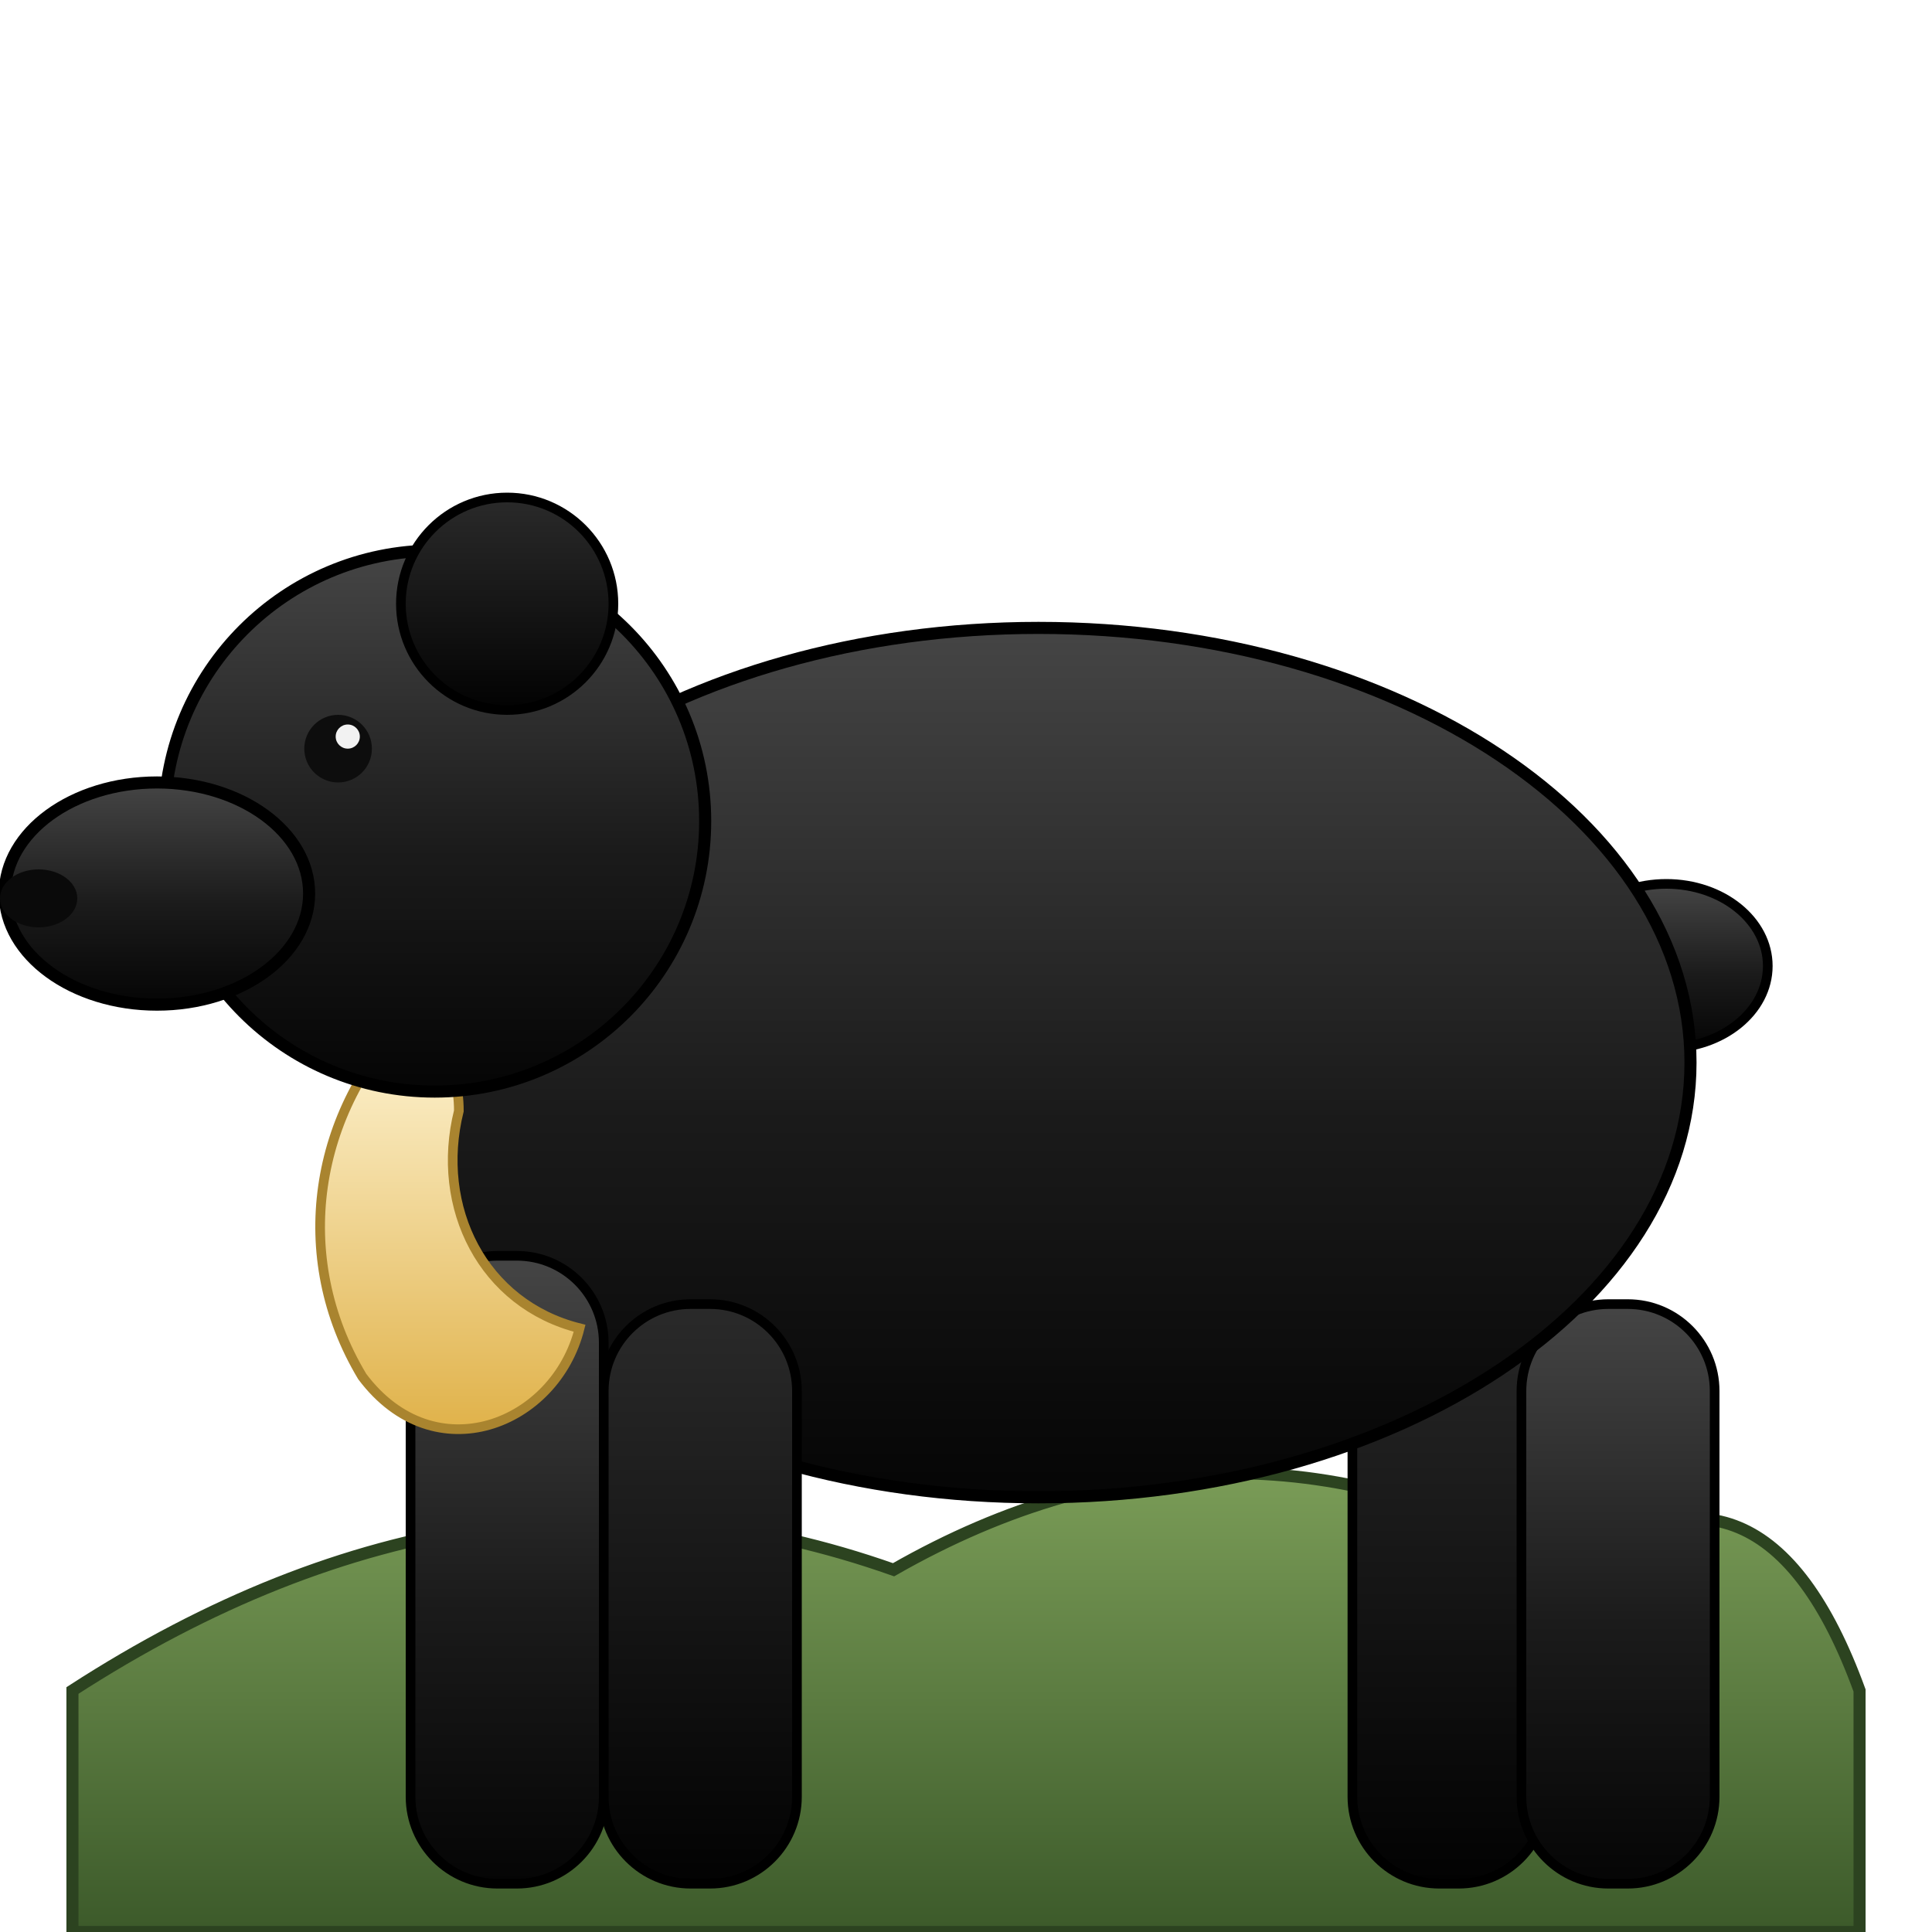
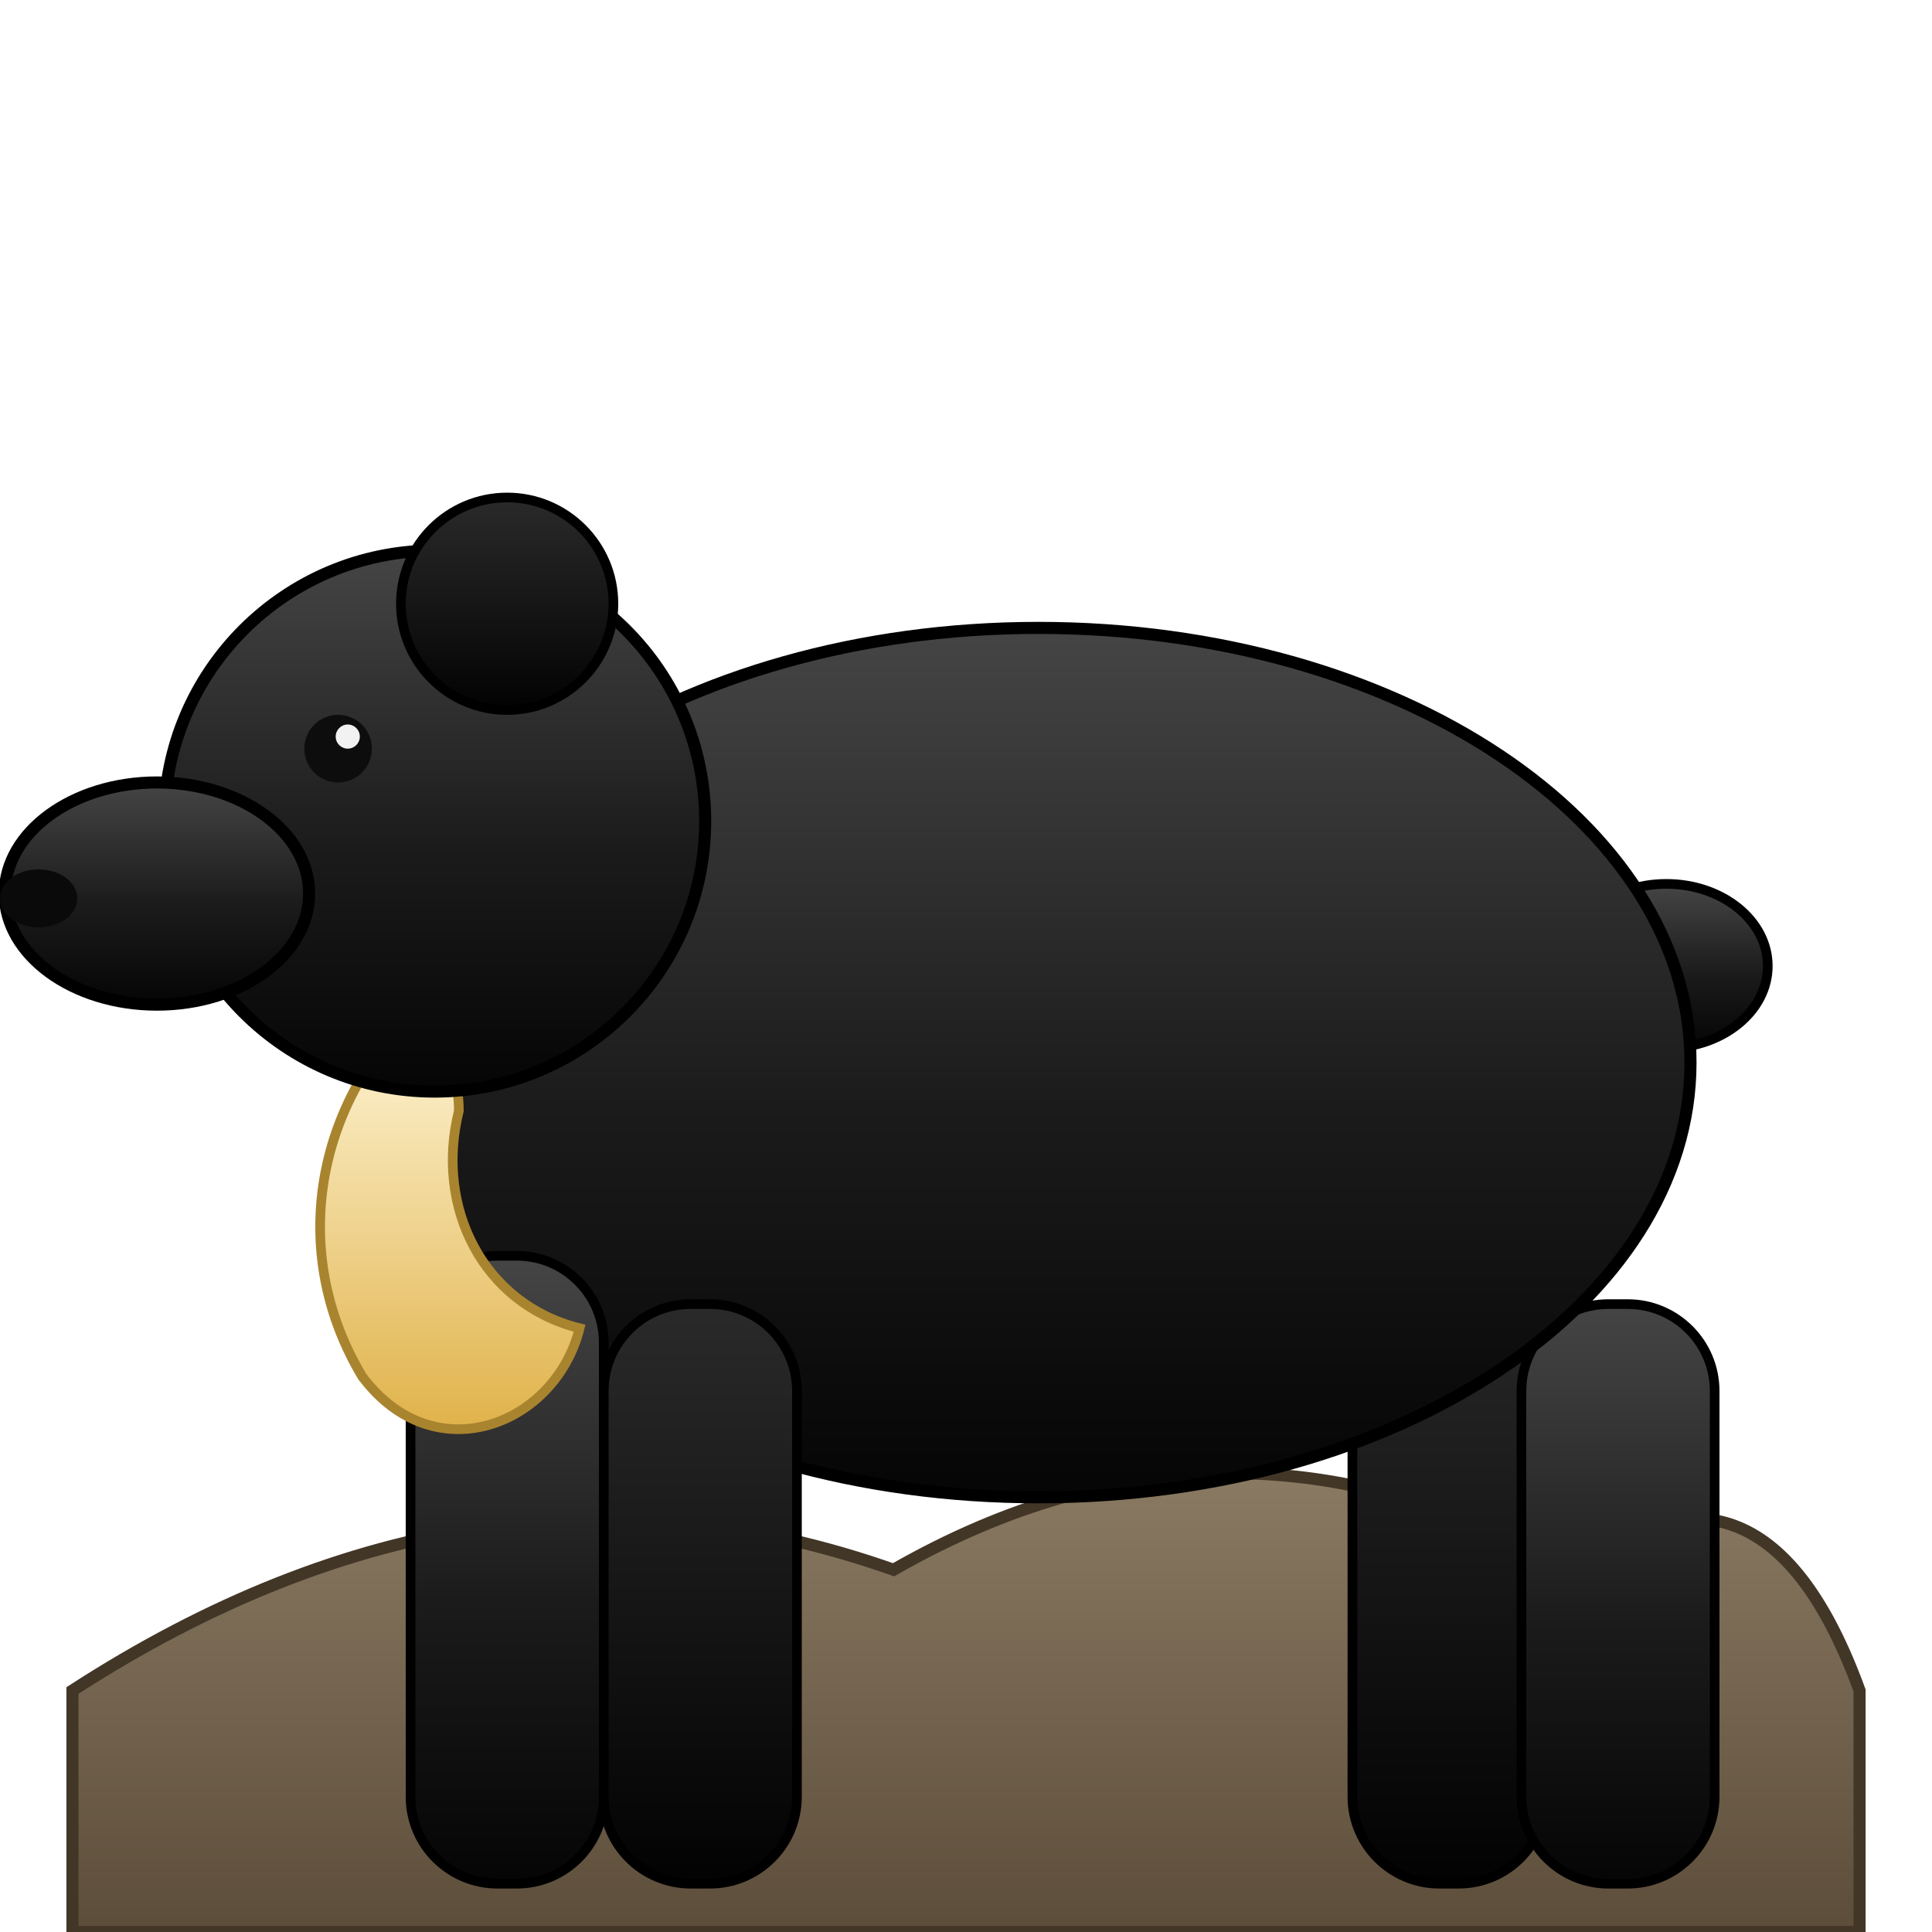
<svg xmlns="http://www.w3.org/2000/svg" viewBox="0 0 80 80">
  <defs>
    <linearGradient id="furGrad" x1="0" y1="0" x2="0" y2="1">
      <stop offset="0%" stop-color="#454545" />
      <stop offset="55%" stop-color="#1b1b1b" />
      <stop offset="100%" stop-color="#050505" />
    </linearGradient>
    <linearGradient id="furGradDark" x1="0" y1="0" x2="0" y2="1">
      <stop offset="0%" stop-color="#2a2a2a" />
      <stop offset="100%" stop-color="#020202" />
    </linearGradient>
    <linearGradient id="chestGrad" x1="0" y1="0" x2="0" y2="1">
      <stop offset="0%" stop-color="#fff6d8" />
      <stop offset="100%" stop-color="#e0b24a" />
    </linearGradient>
    <linearGradient id="groundGrad" x1="0" y1="0" x2="0" y2="1">
-       <stop offset="0%" stop-color="#7a9c57" />
-       <stop offset="100%" stop-color="#3c5a2a" />
+       <stop offset="0%" stop-color="#8a7a63" />
+       <stop offset="100%" stop-color="#5c4d3a" />
    </linearGradient>
  </defs>
-   <path d="M3,80 L3,70 Q20,59 37,65 Q51,57 65,65 Q73,59 77,70 L77,80 Z" fill="url(#groundGrad)" stroke="#2c4320" stroke-width="0.5" />
+   <path d="M3,80 L3,70 Q20,59 37,65 Q51,57 65,65 Q73,59 77,70 L77,80 Z" fill="url(#groundGrad)" stroke="#423627" stroke-width="0.5" />
  <g>
    <animateTransform attributeName="transform" type="rotate" values="-2 42 78;2 42 78;-2 42 78" dur="2.2s" repeatCount="indefinite" />
    <rect x="56" y="52" width="8" height="26" rx="3.6" fill="url(#furGradDark)" stroke="#000" stroke-width="0.4" />
    <rect x="63" y="54" width="8" height="24" rx="3.6" fill="url(#furGrad)" stroke="#000" stroke-width="0.4" />
    <ellipse cx="69" cy="40" rx="4.2" ry="3.4" fill="url(#furGrad)" stroke="#000" stroke-width="0.4" />
    <ellipse cx="43" cy="44" rx="27" ry="18" fill="url(#furGrad)" stroke="#000" stroke-width="0.5" />
    <rect x="17" y="52" width="8" height="26" rx="3.6" fill="url(#furGrad)" stroke="#000" stroke-width="0.4" />
    <rect x="25" y="54" width="8" height="24" rx="3.6" fill="url(#furGradDark)" stroke="#000" stroke-width="0.4" />
    <path d="M17,42 C13,46 12,52 15,57 C18,61 23,59 24,55 C20,54 18,50 19,46 C19,44 18,43 17,42 Z" fill="url(#chestGrad)" stroke="#a9842f" stroke-width="0.4" />
    <g>
      <animateTransform attributeName="transform" type="rotate" values="-4 20 34;4 20 34;-4 20 34" dur="1.8s" repeatCount="indefinite" />
      <circle cx="18" cy="34" r="11.2" fill="url(#furGrad)" stroke="#000" stroke-width="0.5" />
      <circle cx="21" cy="25" r="4.4" fill="url(#furGradDark)" stroke="#000" stroke-width="0.4" />
      <ellipse cx="6.5" cy="37" rx="6.3" ry="4.6" fill="url(#furGrad)" stroke="#000" stroke-width="0.5" />
      <ellipse cx="1.6" cy="37.2" rx="1.6" ry="1.2" fill="#0a0a0a" />
      <circle cx="14" cy="31" r="1.4" fill="#0d0d0d" />
      <circle cx="14.4" cy="30.5" r="0.5" fill="#f2f2f2" />
    </g>
  </g>
</svg>
